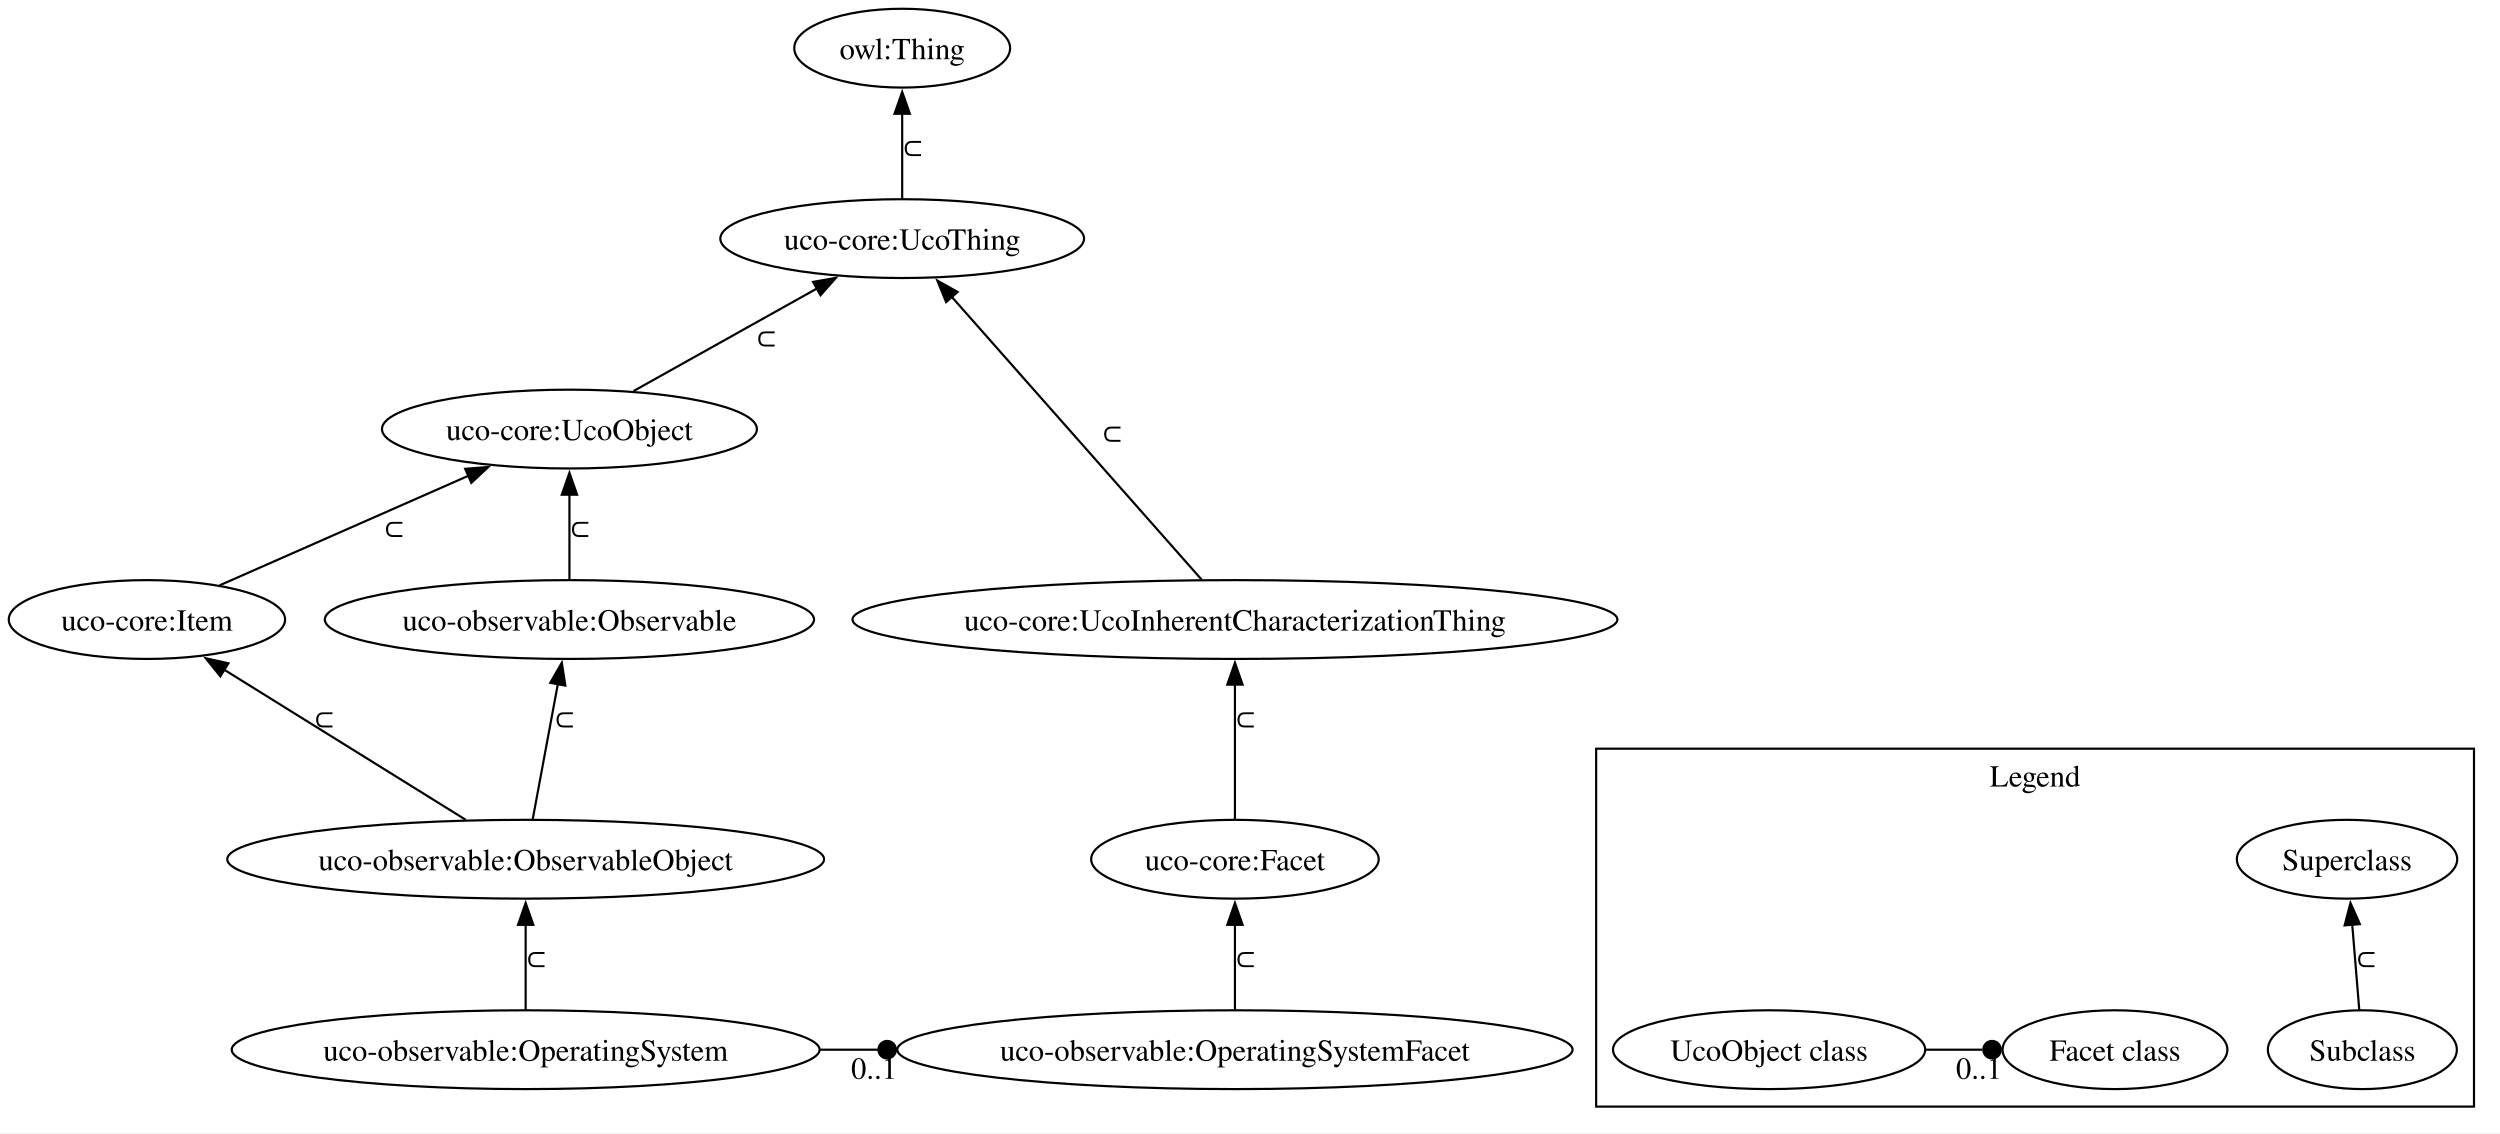
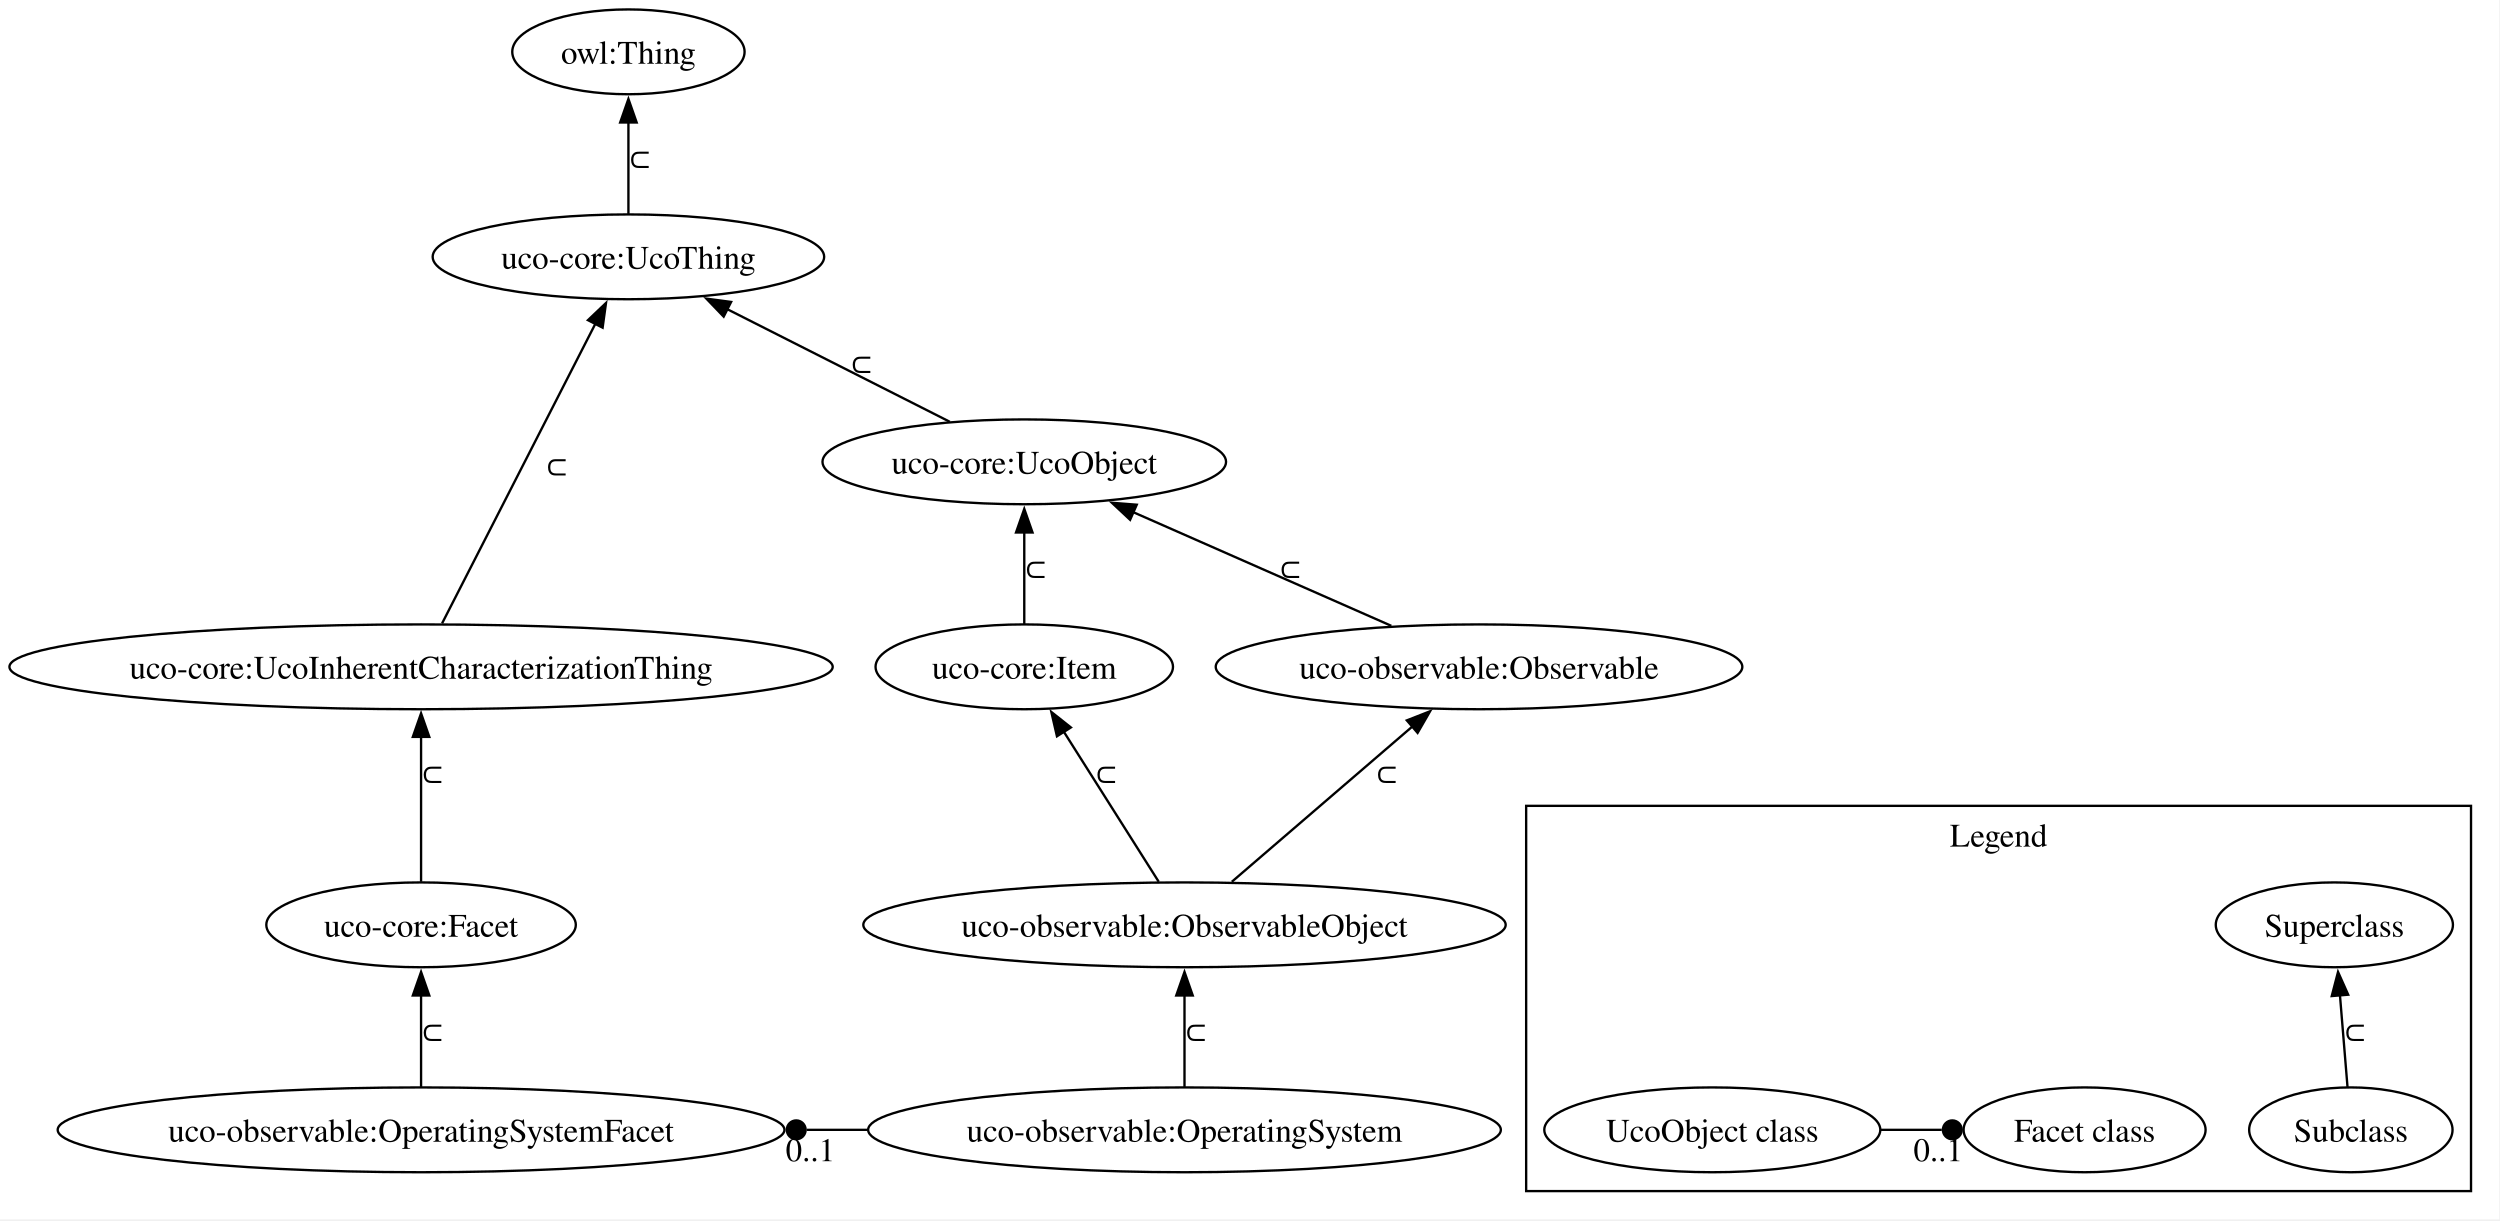
- <svg xmlns="http://www.w3.org/2000/svg" xmlns:xlink="http://www.w3.org/1999/xlink" width="1142pt" height="518pt" viewBox="0.00 0.00 1142.00 518.00">
+ <svg xmlns="http://www.w3.org/2000/svg" xmlns:xlink="http://www.w3.org/1999/xlink" width="1061pt" height="518pt" viewBox="0.00 0.00 1061.00 518.00">
  <g id="graph0" class="graph" transform="scale(1 1) rotate(0) translate(4 513.5)">
-     <polygon fill="white" stroke="none" points="-4,4 -4,-513.5 1138.12,-513.5 1138.12,4 -4,4" />
+     <polygon fill="white" stroke="none" points="-4,4 -4,-513.5 1056.7,-513.5 1056.7,4 -4,4" />
    <g id="clust2" class="cluster">
-       <polygon fill="none" stroke="black" points="725.12,-8 725.12,-171.5 1126.12,-171.5 1126.12,-8 725.12,-8" />
-       <text xml:space="preserve" text-anchor="middle" x="925.62" y="-154.2" font-family="Times,serif" font-size="14.00">Legend</text>
+       <polygon fill="none" stroke="black" points="643.7,-8 643.7,-171.5 1044.7,-171.5 1044.7,-8 643.7,-8" />
+       <text xml:space="preserve" text-anchor="middle" x="844.2" y="-154.2" font-family="Times,serif" font-size="14.00">Legend</text>
    </g>
    <g id="node1" class="node">
      <g id="a_node1">
        <a xlink:title="http://www.w3.org/2002/07/owl#Thing">
-           <ellipse fill="none" stroke="black" cx="408.12" cy="-491.5" rx="49.3" ry="18" />
-           <text xml:space="preserve" text-anchor="middle" x="408.12" y="-486.45" font-family="Times,serif" font-size="14.00">owl:Thing</text>
+           <ellipse fill="none" stroke="black" cx="262.7" cy="-491.5" rx="49.3" ry="18" />
+           <text xml:space="preserve" text-anchor="middle" x="262.7" y="-486.45" font-family="Times,serif" font-size="14.00">owl:Thing</text>
        </a>
      </g>
    </g>
    <g id="node2" class="node">
      <g id="a_node2">
        <a xlink:title="https://ontology.unifiedcyberontology.org/uco/core/Facet">
-           <ellipse fill="none" stroke="black" cx="560.12" cy="-121" rx="65.68" ry="18" />
-           <text xml:space="preserve" text-anchor="middle" x="560.12" y="-115.95" font-family="Times,serif" font-size="14.00">uco-core:Facet</text>
+           <ellipse fill="none" stroke="black" cx="174.7" cy="-121" rx="65.68" ry="18" />
+           <text xml:space="preserve" text-anchor="middle" x="174.7" y="-115.95" font-family="Times,serif" font-size="14.00">uco-core:Facet</text>
        </a>
      </g>
    </g>
    <g id="node4" class="node">
      <g id="a_node4">
        <a xlink:title="https://ontology.unifiedcyberontology.org/uco/core/UcoInherentCharacterizationThing">
-           <ellipse fill="none" stroke="black" cx="560.12" cy="-230.5" rx="174.7" ry="18" />
-           <text xml:space="preserve" text-anchor="middle" x="560.12" y="-225.45" font-family="Times,serif" font-size="14.00">uco-core:UcoInherentCharacterizationThing</text>
+           <ellipse fill="none" stroke="black" cx="174.7" cy="-230.5" rx="174.7" ry="18" />
+           <text xml:space="preserve" text-anchor="middle" x="174.7" y="-225.45" font-family="Times,serif" font-size="14.00">uco-core:UcoInherentCharacterizationThing</text>
        </a>
      </g>
    </g>
    <g id="edge1" class="edge">
-       <path fill="none" stroke="black" d="M560.12,-139.27C560.12,-155.88 560.12,-181.3 560.12,-200.93" />
-       <polygon fill="black" stroke="black" points="556.62,-200.76 560.12,-210.76 563.62,-200.76 556.62,-200.76" />
-       <text xml:space="preserve" text-anchor="middle" x="565" y="-181.2" font-family="Times,serif" font-size="14.00">⊂</text>
+       <path fill="none" stroke="black" d="M174.7,-139.27C174.7,-155.88 174.7,-181.3 174.7,-200.93" />
+       <polygon fill="black" stroke="black" points="171.2,-200.76 174.7,-210.76 178.2,-200.76 171.2,-200.76" />
+       <text xml:space="preserve" text-anchor="middle" x="179.57" y="-181.2" font-family="Times,serif" font-size="14.00">⊂</text>
    </g>
    <g id="node3" class="node">
      <g id="a_node3">
        <a xlink:title="https://ontology.unifiedcyberontology.org/uco/core/Item">
-           <ellipse fill="none" stroke="black" cx="63.12" cy="-230.5" rx="63.12" ry="18" />
-           <text xml:space="preserve" text-anchor="middle" x="63.12" y="-225.45" font-family="Times,serif" font-size="14.00">uco-core:Item</text>
+           <ellipse fill="none" stroke="black" cx="430.7" cy="-230.5" rx="63.12" ry="18" />
+           <text xml:space="preserve" text-anchor="middle" x="430.7" y="-225.45" font-family="Times,serif" font-size="14.00">uco-core:Item</text>
        </a>
      </g>
    </g>
    <g id="node5" class="node">
      <g id="a_node5">
        <a xlink:title="https://ontology.unifiedcyberontology.org/uco/core/UcoObject">
-           <ellipse fill="none" stroke="black" cx="256.12" cy="-317.5" rx="85.64" ry="18" />
-           <text xml:space="preserve" text-anchor="middle" x="256.12" y="-312.45" font-family="Times,serif" font-size="14.00">uco-core:UcoObject</text>
+           <ellipse fill="none" stroke="black" cx="430.7" cy="-317.5" rx="85.64" ry="18" />
+           <text xml:space="preserve" text-anchor="middle" x="430.7" y="-312.45" font-family="Times,serif" font-size="14.00">uco-core:UcoObject</text>
        </a>
      </g>
    </g>
    <g id="edge2" class="edge">
-       <path fill="none" stroke="black" d="M96.3,-246.11C127.65,-259.92 174.97,-280.76 209.99,-296.18" />
-       <polygon fill="black" stroke="black" points="208.49,-299.35 219.05,-300.17 211.31,-292.94 208.49,-299.35" />
-       <text xml:space="preserve" text-anchor="middle" x="176.05" y="-268.2" font-family="Times,serif" font-size="14.00">⊂</text>
+       <path fill="none" stroke="black" d="M430.7,-248.7C430.7,-259.92 430.7,-274.83 430.7,-287.81" />
+       <polygon fill="black" stroke="black" points="427.2,-287.52 430.7,-297.52 434.2,-287.52 427.2,-287.52" />
+       <text xml:space="preserve" text-anchor="middle" x="435.57" y="-268.2" font-family="Times,serif" font-size="14.00">⊂</text>
    </g>
    <g id="node6" class="node">
      <g id="a_node6">
        <a xlink:title="https://ontology.unifiedcyberontology.org/uco/core/UcoThing">
-           <ellipse fill="none" stroke="black" cx="408.12" cy="-404.5" rx="83.08" ry="18" />
-           <text xml:space="preserve" text-anchor="middle" x="408.12" y="-399.45" font-family="Times,serif" font-size="14.00">uco-core:UcoThing</text>
+           <ellipse fill="none" stroke="black" cx="262.7" cy="-404.5" rx="83.08" ry="18" />
+           <text xml:space="preserve" text-anchor="middle" x="262.7" y="-399.45" font-family="Times,serif" font-size="14.00">uco-core:UcoThing</text>
        </a>
      </g>
    </g>
    <g id="edge3" class="edge">
-       <path fill="none" stroke="black" d="M544.99,-248.62C518.13,-279.01 462,-342.53 430.61,-378.06" />
-       <polygon fill="black" stroke="black" points="428.19,-375.5 424.19,-385.31 433.44,-380.14 428.19,-375.5" />
-       <text xml:space="preserve" text-anchor="middle" x="504.11" y="-311.7" font-family="Times,serif" font-size="14.00">⊂</text>
+       <path fill="none" stroke="black" d="M183.62,-248.94C198.94,-278.89 230.38,-340.33 248.66,-376.07" />
+       <polygon fill="black" stroke="black" points="245.52,-377.62 253.19,-384.92 251.75,-374.43 245.52,-377.62" />
+       <text xml:space="preserve" text-anchor="middle" x="232.32" y="-311.7" font-family="Times,serif" font-size="14.00">⊂</text>
    </g>
    <g id="edge4" class="edge">
-       <path fill="none" stroke="black" d="M285.43,-334.89C309.27,-348.22 343.11,-367.14 369.22,-381.74" />
-       <polygon fill="black" stroke="black" points="367.41,-384.74 377.84,-386.57 370.82,-378.63 367.41,-384.74" />
-       <text xml:space="preserve" text-anchor="middle" x="346.1" y="-355.2" font-family="Times,serif" font-size="14.00">⊂</text>
+       <path fill="none" stroke="black" d="M399.1,-334.49C372.31,-348.04 333.7,-367.58 304.39,-382.41" />
+       <polygon fill="black" stroke="black" points="303.13,-379.12 295.79,-386.76 306.29,-385.36 303.13,-379.12" />
+       <text xml:space="preserve" text-anchor="middle" x="361.63" y="-355.2" font-family="Times,serif" font-size="14.00">⊂</text>
    </g>
    <g id="edge5" class="edge">
-       <path fill="none" stroke="black" d="M408.12,-422.7C408.12,-433.92 408.12,-448.83 408.12,-461.81" />
-       <polygon fill="black" stroke="black" points="404.62,-461.52 408.12,-471.52 411.62,-461.52 404.62,-461.52" />
-       <text xml:space="preserve" text-anchor="middle" x="413" y="-442.2" font-family="Times,serif" font-size="14.00">⊂</text>
+       <path fill="none" stroke="black" d="M262.7,-422.7C262.7,-433.92 262.7,-448.83 262.7,-461.81" />
+       <polygon fill="black" stroke="black" points="259.2,-461.52 262.7,-471.52 266.2,-461.52 259.2,-461.52" />
+       <text xml:space="preserve" text-anchor="middle" x="267.57" y="-442.2" font-family="Times,serif" font-size="14.00">⊂</text>
    </g>
    <g id="node7" class="node">
      <g id="a_node7">
        <a xlink:title="https://ontology.unifiedcyberontology.org/uco/observable/Observable">
-           <ellipse fill="none" stroke="black" cx="256.12" cy="-230.5" rx="111.74" ry="18" />
-           <text xml:space="preserve" text-anchor="middle" x="256.12" y="-225.45" font-family="Times,serif" font-size="14.00">uco-observable:Observable</text>
+           <ellipse fill="none" stroke="black" cx="623.7" cy="-230.5" rx="111.74" ry="18" />
+           <text xml:space="preserve" text-anchor="middle" x="623.7" y="-225.45" font-family="Times,serif" font-size="14.00">uco-observable:Observable</text>
        </a>
      </g>
    </g>
    <g id="edge6" class="edge">
-       <path fill="none" stroke="black" d="M256.12,-248.7C256.12,-259.92 256.12,-274.83 256.12,-287.81" />
-       <polygon fill="black" stroke="black" points="252.62,-287.52 256.12,-297.52 259.62,-287.52 252.62,-287.52" />
-       <text xml:space="preserve" text-anchor="middle" x="261" y="-268.2" font-family="Times,serif" font-size="14.00">⊂</text>
+       <path fill="none" stroke="black" d="M586.48,-247.89C555.25,-261.64 510.49,-281.36 476.95,-296.13" />
+       <polygon fill="black" stroke="black" points="475.62,-292.89 467.88,-300.13 478.44,-299.3 475.62,-292.89" />
+       <text xml:space="preserve" text-anchor="middle" x="543.63" y="-268.2" font-family="Times,serif" font-size="14.00">⊂</text>
    </g>
    <g id="node8" class="node">
      <g id="a_node8">
        <a xlink:title="https://ontology.unifiedcyberontology.org/uco/observable/ObservableObject">
-           <ellipse fill="none" stroke="black" cx="236.12" cy="-121" rx="136.31" ry="18" />
-           <text xml:space="preserve" text-anchor="middle" x="236.12" y="-115.95" font-family="Times,serif" font-size="14.00">uco-observable:ObservableObject</text>
+           <ellipse fill="none" stroke="black" cx="498.7" cy="-121" rx="136.31" ry="18" />
+           <text xml:space="preserve" text-anchor="middle" x="498.7" y="-115.95" font-family="Times,serif" font-size="14.00">uco-observable:ObservableObject</text>
        </a>
      </g>
    </g>
    <g id="edge7" class="edge">
-       <path fill="none" stroke="black" d="M208.71,-139.03C178.84,-157.6 130.95,-187.35 98.32,-207.63" />
-       <polygon fill="black" stroke="black" points="96.65,-204.55 90,-212.8 100.34,-210.49 96.65,-204.55" />
-       <text xml:space="preserve" text-anchor="middle" x="144.14" y="-181.2" font-family="Times,serif" font-size="14.00">⊂</text>
+       <path fill="none" stroke="black" d="M487.77,-139.27C476.9,-156.46 460.07,-183.06 447.5,-202.93" />
+       <polygon fill="black" stroke="black" points="444.57,-201.02 442.18,-211.35 450.48,-204.77 444.57,-201.02" />
+       <text xml:space="preserve" text-anchor="middle" x="465.5" y="-181.2" font-family="Times,serif" font-size="14.00">⊂</text>
    </g>
    <g id="edge8" class="edge">
-       <path fill="none" stroke="black" d="M239.34,-139.27C242.44,-155.96 247.2,-181.54 250.86,-201.21" />
-       <polygon fill="black" stroke="black" points="247.37,-201.59 252.64,-210.78 254.25,-200.31 247.37,-201.59" />
-       <text xml:space="preserve" text-anchor="middle" x="253.96" y="-181.2" font-family="Times,serif" font-size="14.00">⊂</text>
+       <path fill="none" stroke="black" d="M518.78,-139.27C539.59,-157.17 572.27,-185.27 595.62,-205.36" />
+       <polygon fill="black" stroke="black" points="593.06,-207.77 602.93,-211.64 597.63,-202.46 593.06,-207.77" />
+       <text xml:space="preserve" text-anchor="middle" x="584.57" y="-181.2" font-family="Times,serif" font-size="14.00">⊂</text>
    </g>
    <g id="node9" class="node">
      <g id="a_node9">
        <a xlink:title="https://ontology.unifiedcyberontology.org/uco/observable/OperatingSystem">
-           <ellipse fill="none" stroke="black" cx="236.12" cy="-34" rx="134.26" ry="18" />
-           <text xml:space="preserve" text-anchor="middle" x="236.12" y="-28.95" font-family="Times,serif" font-size="14.00">uco-observable:OperatingSystem</text>
+           <ellipse fill="none" stroke="black" cx="498.7" cy="-34" rx="134.26" ry="18" />
+           <text xml:space="preserve" text-anchor="middle" x="498.7" y="-28.95" font-family="Times,serif" font-size="14.00">uco-observable:OperatingSystem</text>
        </a>
      </g>
    </g>
    <g id="edge9" class="edge">
-       <path fill="none" stroke="black" d="M236.12,-52.2C236.12,-63.42 236.12,-78.33 236.12,-91.31" />
-       <polygon fill="black" stroke="black" points="232.62,-91.02 236.12,-101.02 239.62,-91.02 232.62,-91.02" />
-       <text xml:space="preserve" text-anchor="middle" x="241" y="-71.7" font-family="Times,serif" font-size="14.00">⊂</text>
+       <path fill="none" stroke="black" d="M498.7,-52.2C498.7,-63.42 498.7,-78.33 498.7,-91.31" />
+       <polygon fill="black" stroke="black" points="495.2,-91.02 498.7,-101.02 502.2,-91.02 495.2,-91.02" />
+       <text xml:space="preserve" text-anchor="middle" x="503.57" y="-71.7" font-family="Times,serif" font-size="14.00">⊂</text>
    </g>
    <g id="node10" class="node">
      <g id="a_node10">
        <a xlink:title="https://ontology.unifiedcyberontology.org/uco/observable/OperatingSystemFacet">
-           <ellipse fill="none" stroke="black" cx="560.12" cy="-34" rx="154.22" ry="18" />
-           <text xml:space="preserve" text-anchor="middle" x="560.12" y="-28.95" font-family="Times,serif" font-size="14.00">uco-observable:OperatingSystemFacet</text>
+           <ellipse fill="none" stroke="black" cx="174.7" cy="-34" rx="154.22" ry="18" />
+           <text xml:space="preserve" text-anchor="middle" x="174.7" y="-28.95" font-family="Times,serif" font-size="14.00">uco-observable:OperatingSystemFacet</text>
        </a>
      </g>
    </g>
    <g id="edge10" class="edge">
-       <path fill="none" stroke="black" d="M370.6,-34C379.39,-34 388.18,-34 396.97,-34" />
-       <ellipse fill="black" stroke="black" cx="401.26" cy="-34" rx="4" ry="4" />
-       <text xml:space="preserve" text-anchor="middle" x="395.26" y="-20.7" font-family="Times,serif" font-size="14.00">0..1</text>
+       <path fill="none" stroke="black" d="M364.13,-34C355.55,-34 346.96,-34 338.37,-34" />
+       <ellipse fill="black" stroke="black" cx="333.92" cy="-34" rx="4" ry="4" />
+       <text xml:space="preserve" text-anchor="middle" x="339.92" y="-20.7" font-family="Times,serif" font-size="14.00">0..1</text>
    </g>
    <g id="edge11" class="edge">
-       <path fill="none" stroke="black" d="M560.12,-52.2C560.12,-63.42 560.12,-78.33 560.12,-91.31" />
-       <polygon fill="black" stroke="black" points="556.62,-91.02 560.12,-101.02 563.62,-91.02 556.62,-91.02" />
-       <text xml:space="preserve" text-anchor="middle" x="565" y="-71.7" font-family="Times,serif" font-size="14.00">⊂</text>
+       <path fill="none" stroke="black" d="M174.7,-52.2C174.7,-63.42 174.7,-78.33 174.7,-91.31" />
+       <polygon fill="black" stroke="black" points="171.2,-91.02 174.7,-101.02 178.2,-91.02 171.2,-91.02" />
+       <text xml:space="preserve" text-anchor="middle" x="179.57" y="-71.7" font-family="Times,serif" font-size="14.00">⊂</text>
    </g>
    <g id="node11" class="node">
-       <ellipse fill="none" stroke="black" cx="804.12" cy="-34" rx="71.31" ry="18" />
-       <text xml:space="preserve" text-anchor="middle" x="804.12" y="-28.95" font-family="Times,serif" font-size="14.00">UcoObject class</text>
+       <ellipse fill="none" stroke="black" cx="722.7" cy="-34" rx="71.31" ry="18" />
+       <text xml:space="preserve" text-anchor="middle" x="722.7" y="-28.95" font-family="Times,serif" font-size="14.00">UcoObject class</text>
    </g>
    <g id="node12" class="node">
-       <ellipse fill="none" stroke="black" cx="962.12" cy="-34" rx="51.35" ry="18" />
-       <text xml:space="preserve" text-anchor="middle" x="962.12" y="-28.95" font-family="Times,serif" font-size="14.00">Facet class</text>
+       <ellipse fill="none" stroke="black" cx="880.7" cy="-34" rx="51.35" ry="18" />
+       <text xml:space="preserve" text-anchor="middle" x="880.7" y="-28.95" font-family="Times,serif" font-size="14.00">Facet class</text>
    </g>
    <g id="edge12" class="edge">
-       <path fill="none" stroke="black" d="M875.72,-34C884.32,-34 892.92,-34 901.52,-34" />
-       <ellipse fill="black" stroke="black" cx="905.98" cy="-34" rx="4" ry="4" />
-       <text xml:space="preserve" text-anchor="middle" x="899.98" y="-20.7" font-family="Times,serif" font-size="14.00">0..1</text>
+       <path fill="none" stroke="black" d="M794.29,-34C802.89,-34 811.49,-34 820.09,-34" />
+       <ellipse fill="black" stroke="black" cx="824.56" cy="-34" rx="4" ry="4" />
+       <text xml:space="preserve" text-anchor="middle" x="818.56" y="-20.7" font-family="Times,serif" font-size="14.00">0..1</text>
    </g>
    <g id="node13" class="node">
-       <ellipse fill="none" stroke="black" cx="1075.12" cy="-34" rx="43.16" ry="18" />
-       <text xml:space="preserve" text-anchor="middle" x="1075.12" y="-28.95" font-family="Times,serif" font-size="14.00">Subclass</text>
+       <ellipse fill="none" stroke="black" cx="993.7" cy="-34" rx="43.16" ry="18" />
+       <text xml:space="preserve" text-anchor="middle" x="993.7" y="-28.95" font-family="Times,serif" font-size="14.00">Subclass</text>
    </g>
    <g id="node14" class="node">
-       <ellipse fill="none" stroke="black" cx="1068.12" cy="-121" rx="50.33" ry="18" />
-       <text xml:space="preserve" text-anchor="middle" x="1068.12" y="-115.95" font-family="Times,serif" font-size="14.00">Superclass</text>
+       <ellipse fill="none" stroke="black" cx="986.7" cy="-121" rx="50.33" ry="18" />
+       <text xml:space="preserve" text-anchor="middle" x="986.7" y="-115.95" font-family="Times,serif" font-size="14.00">Superclass</text>
    </g>
    <g id="edge13" class="edge">
-       <path fill="none" stroke="black" d="M1073.71,-52.2C1072.78,-63.42 1071.55,-78.33 1070.49,-91.31" />
-       <polygon fill="black" stroke="black" points="1067.02,-90.77 1069.69,-101.02 1073.99,-91.35 1067.02,-90.77" />
-       <text xml:space="preserve" text-anchor="middle" x="1076.92" y="-71.7" font-family="Times,serif" font-size="14.00">⊂</text>
+       <path fill="none" stroke="black" d="M992.28,-52.2C991.36,-63.42 990.13,-78.33 989.06,-91.31" />
+       <polygon fill="black" stroke="black" points="985.59,-90.77 988.26,-101.02 992.57,-91.35 985.59,-90.77" />
+       <text xml:space="preserve" text-anchor="middle" x="995.49" y="-71.7" font-family="Times,serif" font-size="14.00">⊂</text>
    </g>
  </g>
</svg>
